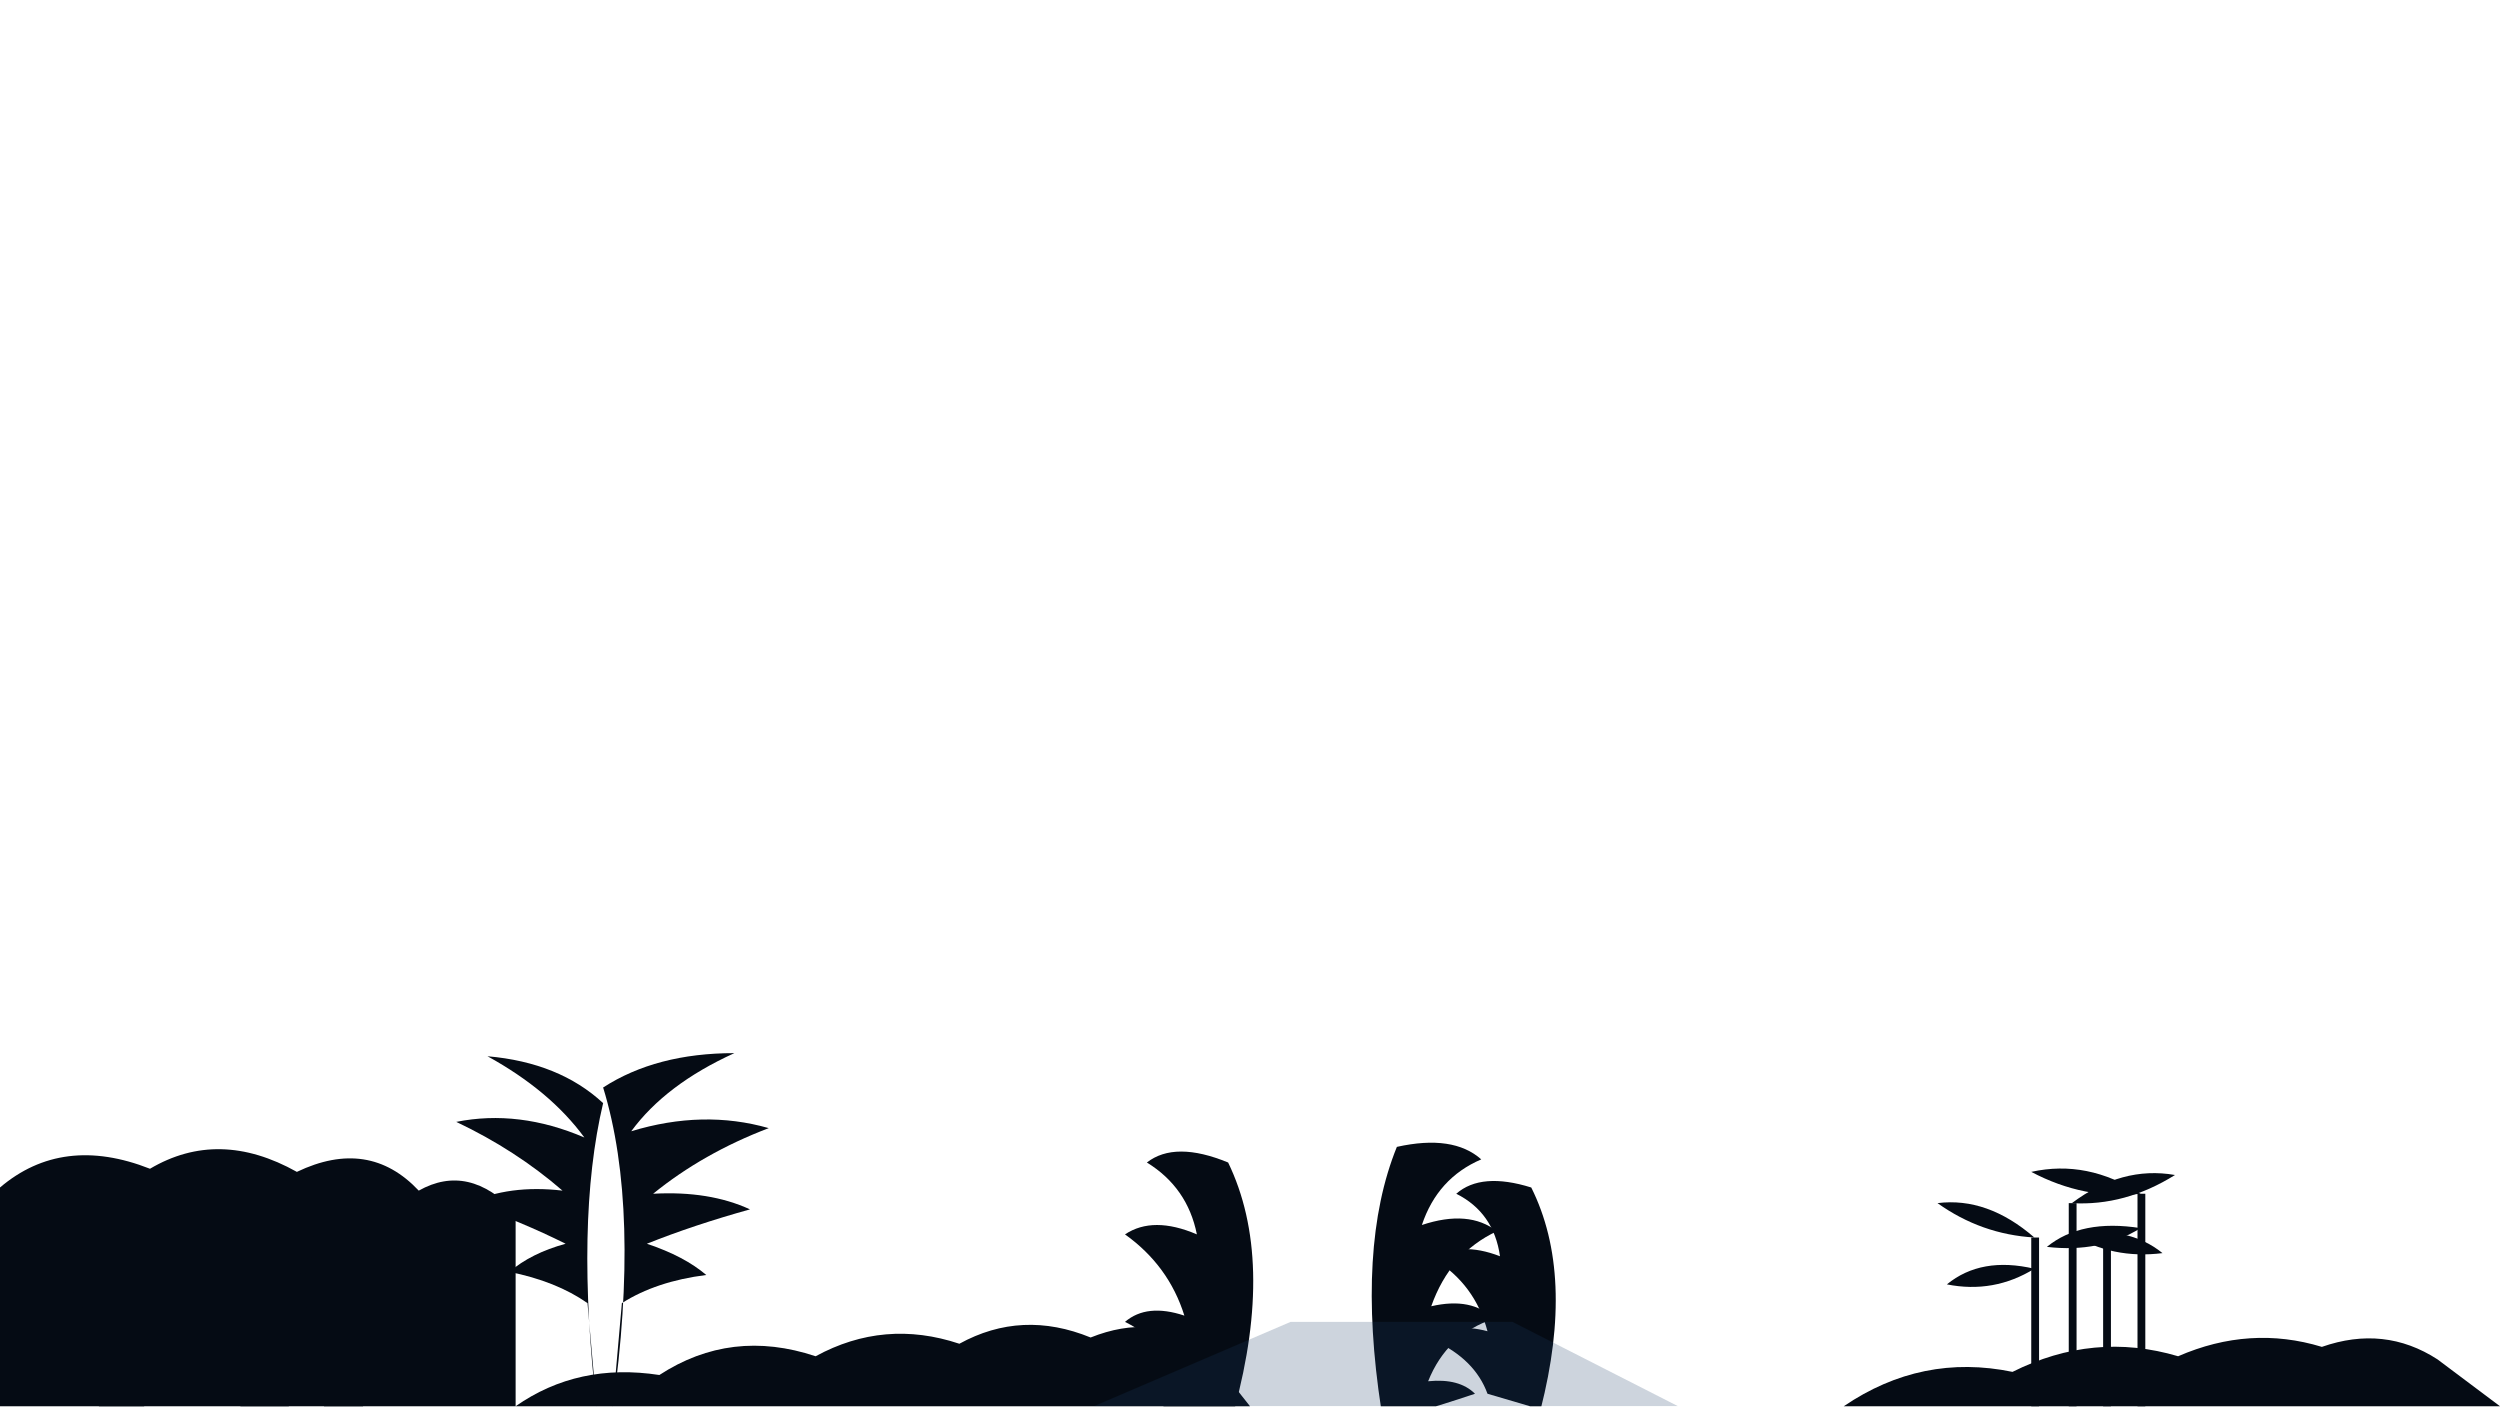
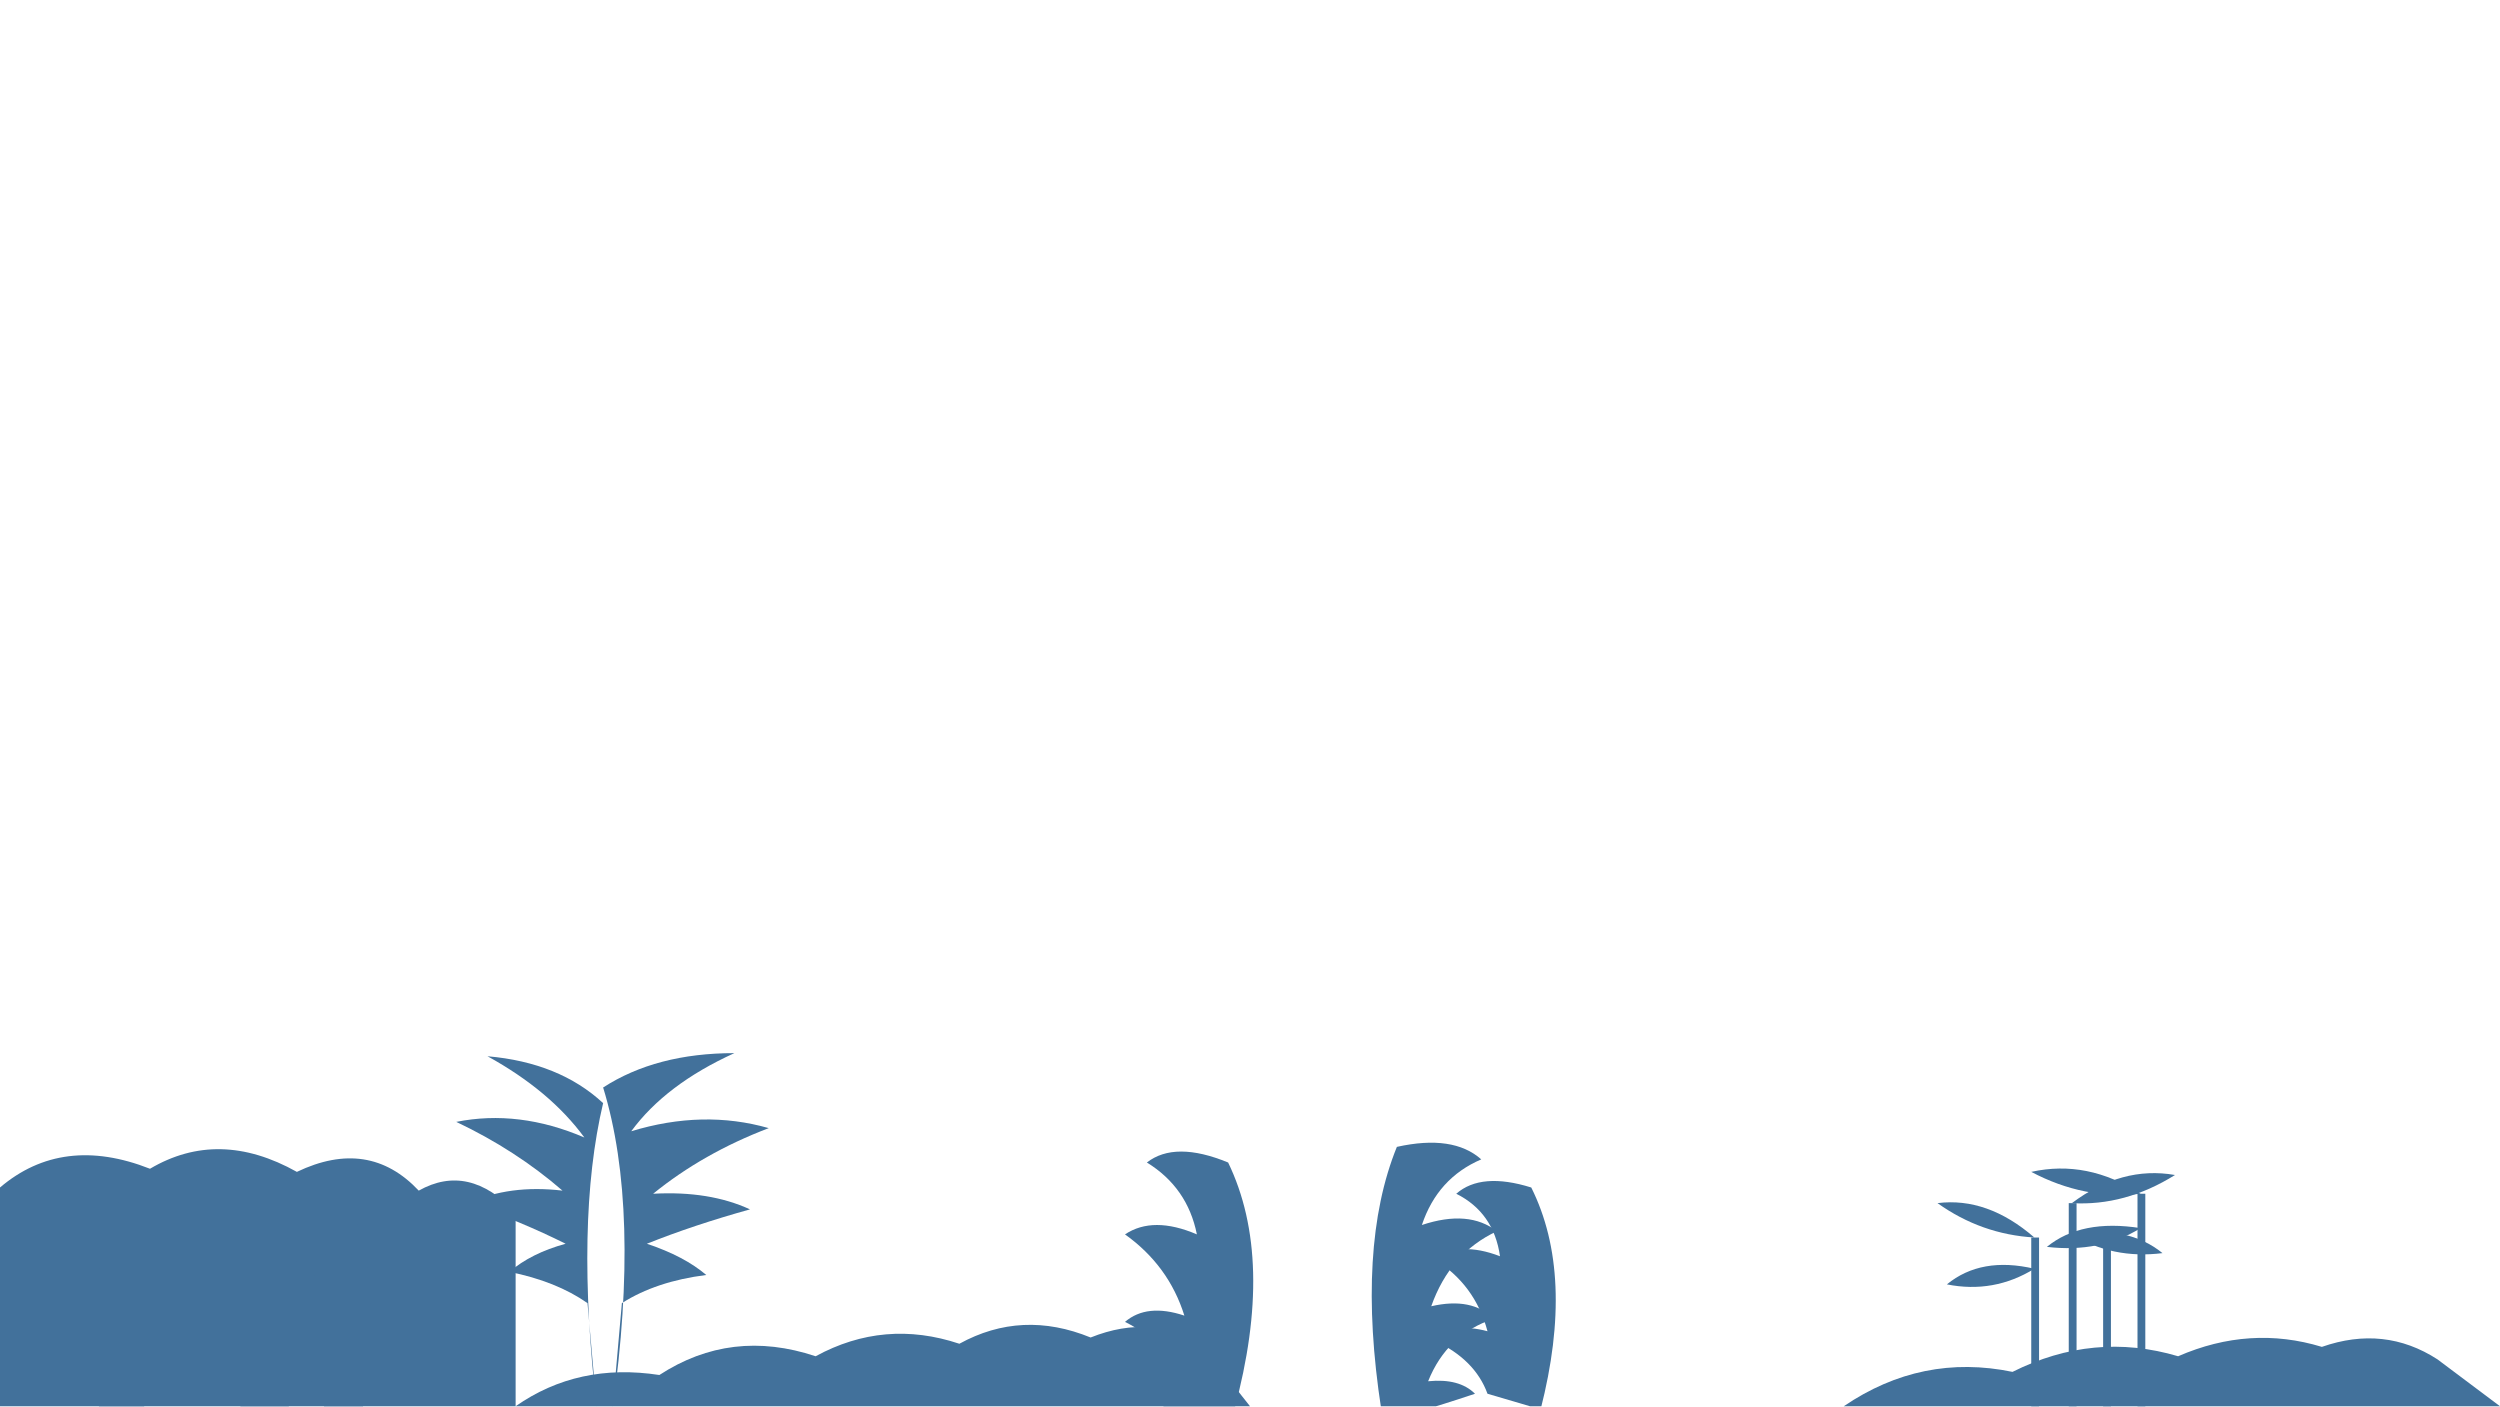
<svg xmlns="http://www.w3.org/2000/svg" viewBox="0 0 1600 900" width="1600" height="900" preserveAspectRatio="xMidYMax slice" role="presentation">
-   <g fill="#050b14">
+   <g fill="#42719b">
    <path d="M0 900 L0 760 Q40 726 96 748 Q140 722 190 750 Q236 728 268 762 Q300 744 330 776 L330 900 Z" />
    <g>
      <path d="M92 902 q10 -70 -6 -128 q-30 -14 -46 -4 q22 16 28 44 q-24 -14 -40 -6 q26 20 34 52 q-20 -10 -32 0 q26 16 34 42 z" />
      <path d="M154 902 q-6 -78 16 -134 q32 -10 46 2 q-24 12 -32 40 q26 -12 42 -2 q-28 18 -38 50 q22 -8 34 4 q-28 14 -38 40 z" />
      <path d="M232 902 q12 -66 -2 -118 q-26 -12 -40 -2 q20 14 24 40 q-22 -12 -36 -4 q24 18 30 46 q-18 -8 -28 2 q22 14 28 36 z" />
    </g>
    <g>
      <path d="M382 902 q-14 -120 4 -196 q-28 -26 -74 -30 q40 22 62 52 q-42 -18 -82 -10 q38 18 68 44 q-34 -4 -60 8 q34 12 62 26 q-22 6 -36 18 q30 6 50 20 z" />
      <path d="M392 902 q18 -128 -6 -206 q34 -22 84 -22 q-44 20 -66 50 q46 -14 88 -2 q-42 16 -74 42 q36 -2 62 10 q-36 10 -66 22 q24 8 38 20 q-32 4 -54 18 z" />
    </g>
    <path d="M330 900 q40 -28 92 -20 q46 -30 100 -12 q44 -24 92 -8 q40 -22 84 -4 q40 -16 72 6 L800 900 Z" />
    <g>
      <path d="M790 902 q26 -96 -4 -158 q-34 -14 -52 0 q26 16 32 46 q-28 -12 -46 0 q28 20 38 52 q-24 -8 -38 4 q28 14 38 42 q-18 -4 -28 6 q22 10 28 8 z" />
      <path d="M884 902 q-16 -104 10 -168 q36 -8 54 8 q-28 12 -38 42 q30 -10 48 4 q-30 14 -42 48 q26 -6 40 8 q-30 10 -42 40 q20 -2 30 8 q-24 8 -32 10 z" />
      <path d="M986 902 q22 -86 -6 -142 q-32 -10 -48 4 q24 12 28 40 q-26 -10 -42 2 q26 16 34 46 q-22 -6 -34 6 q26 12 34 34 z" />
    </g>
    <g>
      <rect x="1300" y="792" width="5" height="110" />
      <rect x="1324" y="770" width="5" height="132" />
      <rect x="1346" y="798" width="5" height="104" />
      <rect x="1368" y="764" width="5" height="138" />
      <path d="M1302 792 q-30 -26 -62 -22 q28 20 62 22 z M1302 812 q-34 -8 -56 10 q30 6 56 -10 z" />
      <path d="M1326 770 q32 -24 66 -18 q-32 20 -66 18 z M1326 790 q36 -6 58 12 q-32 4 -58 -12 z" />
      <path d="M1370 764 q-34 -22 -70 -14 q34 18 70 14 z M1370 786 q-38 -6 -60 12 q34 4 60 -12 z" />
    </g>
    <path d="M1180 900 q50 -34 108 -22 q52 -26 106 -10 q46 -20 92 -6 q40 -14 74 8 L1600 900 Z" />
  </g>
-   <path d="M700 900 L826 846 L968 846 L1074 900 Z" fill="#1a3a63" opacity="0.22" />
</svg>
